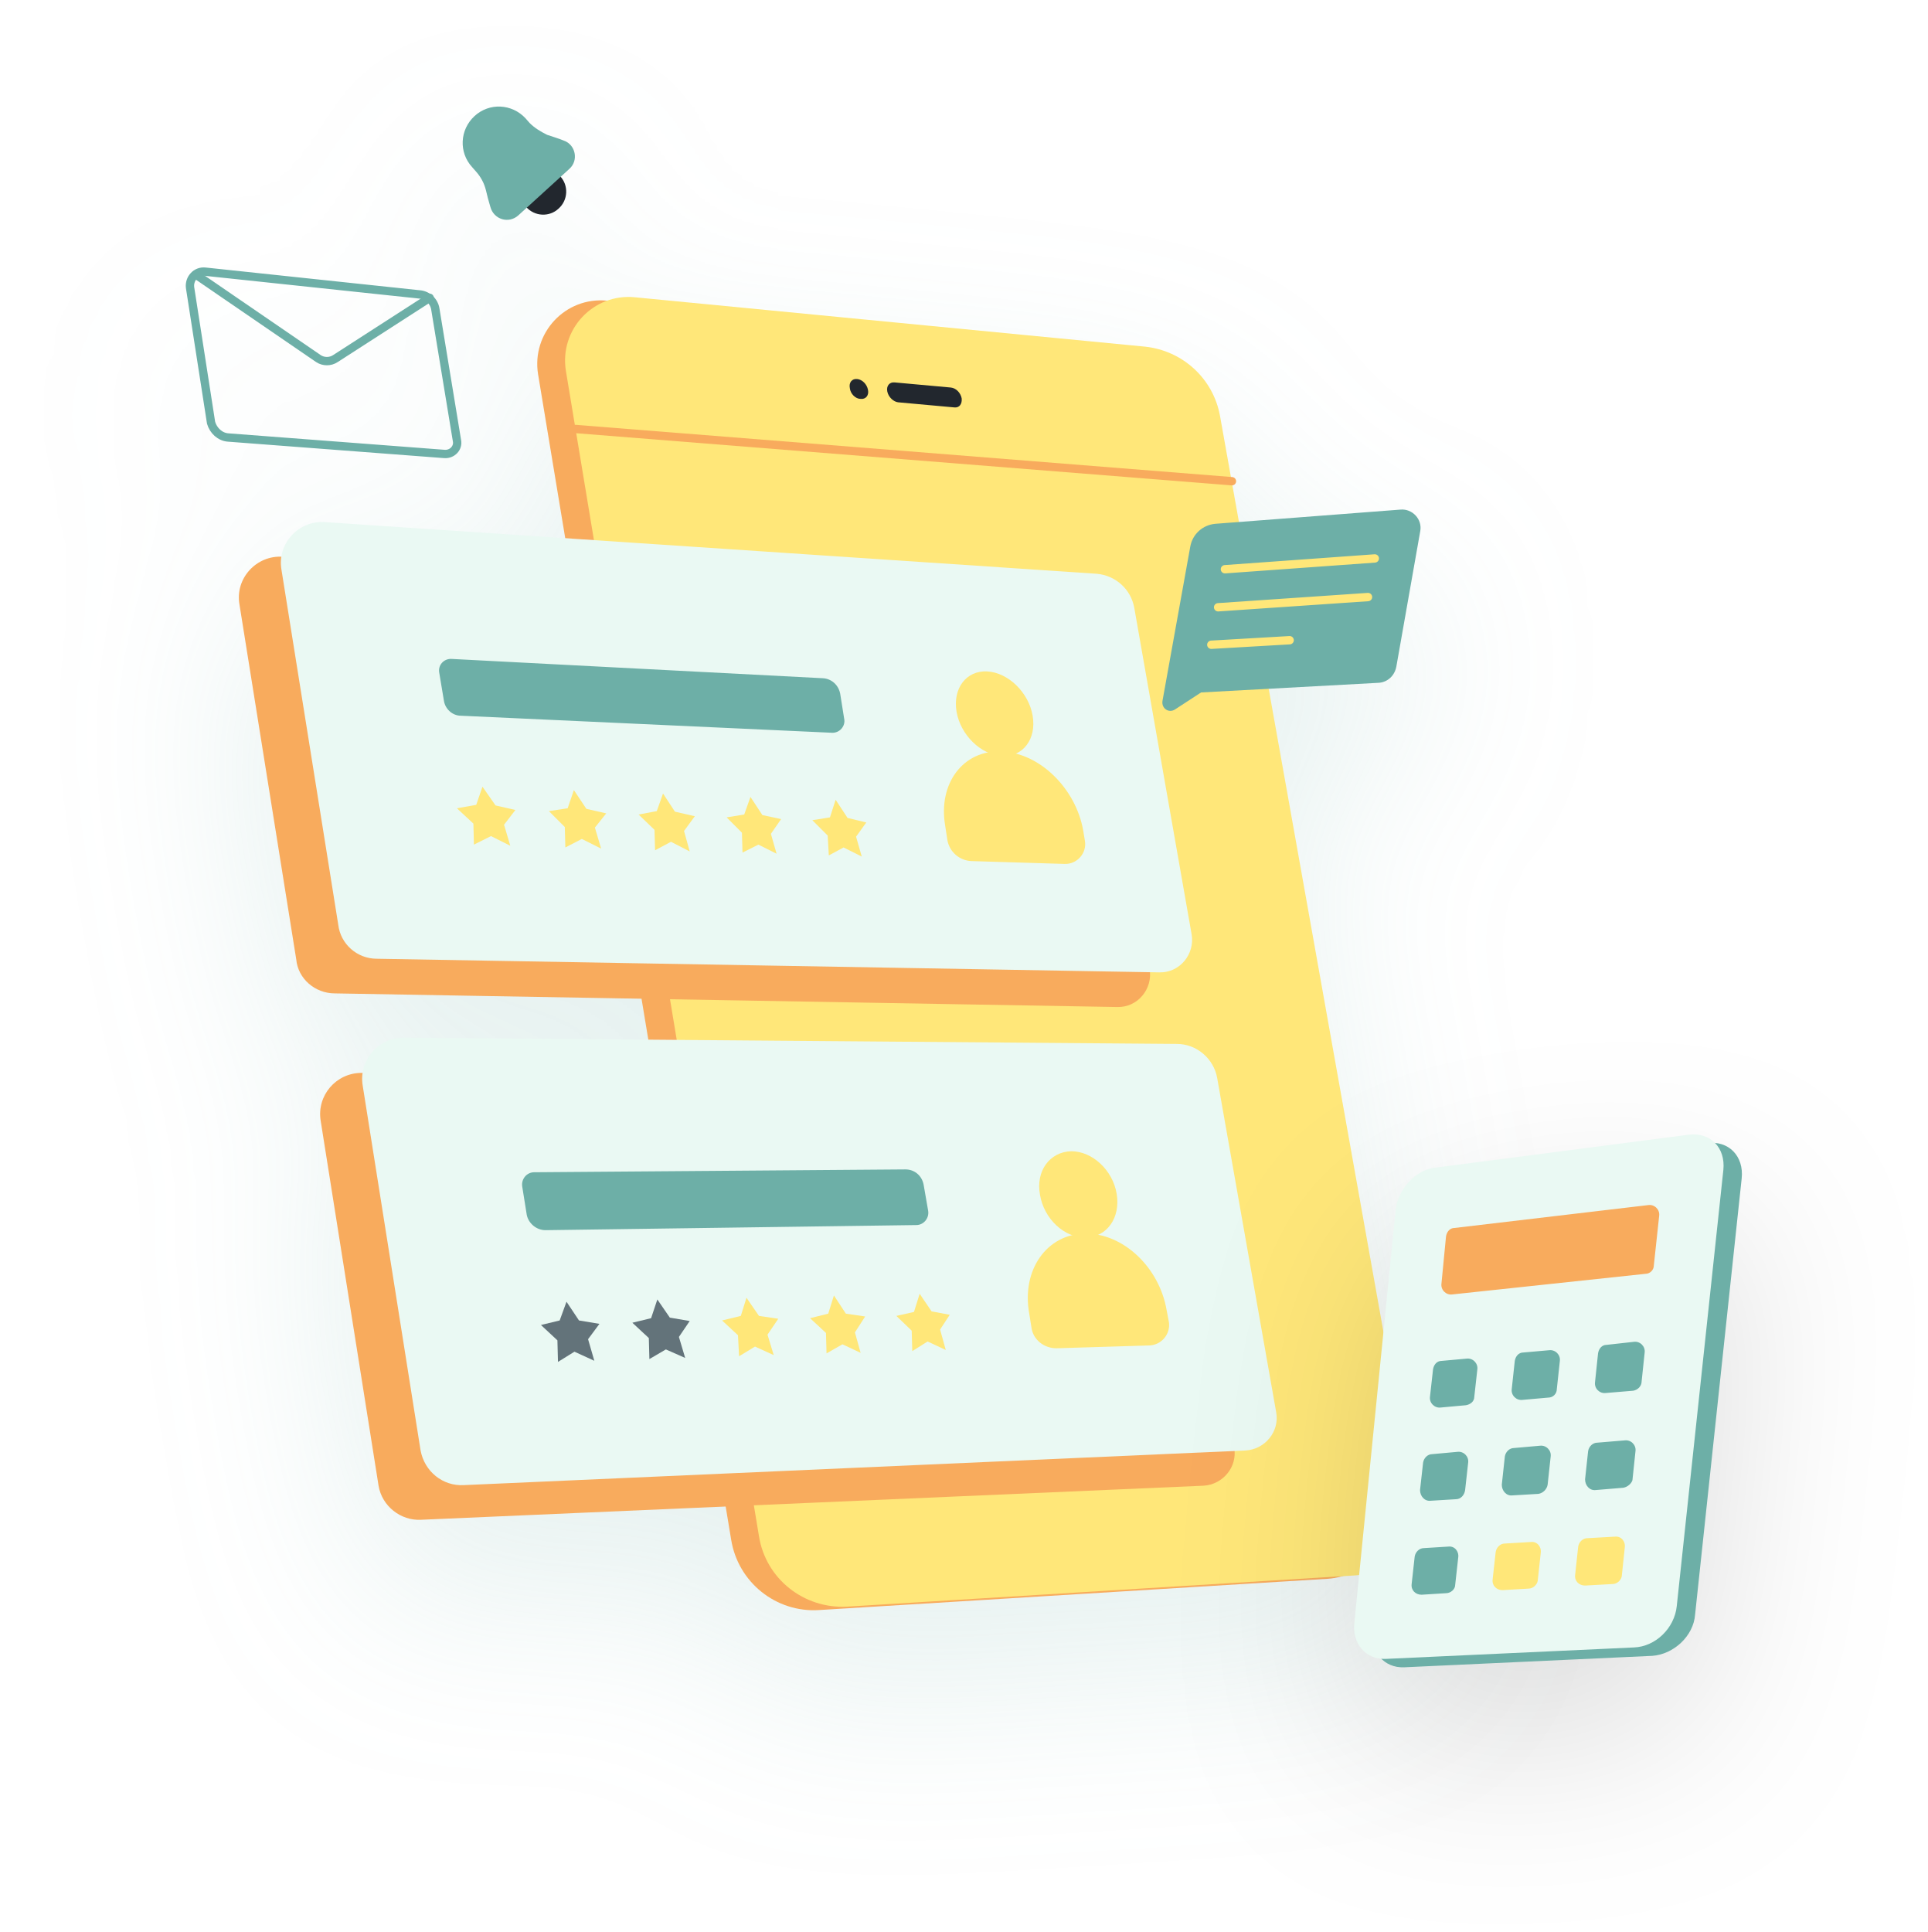
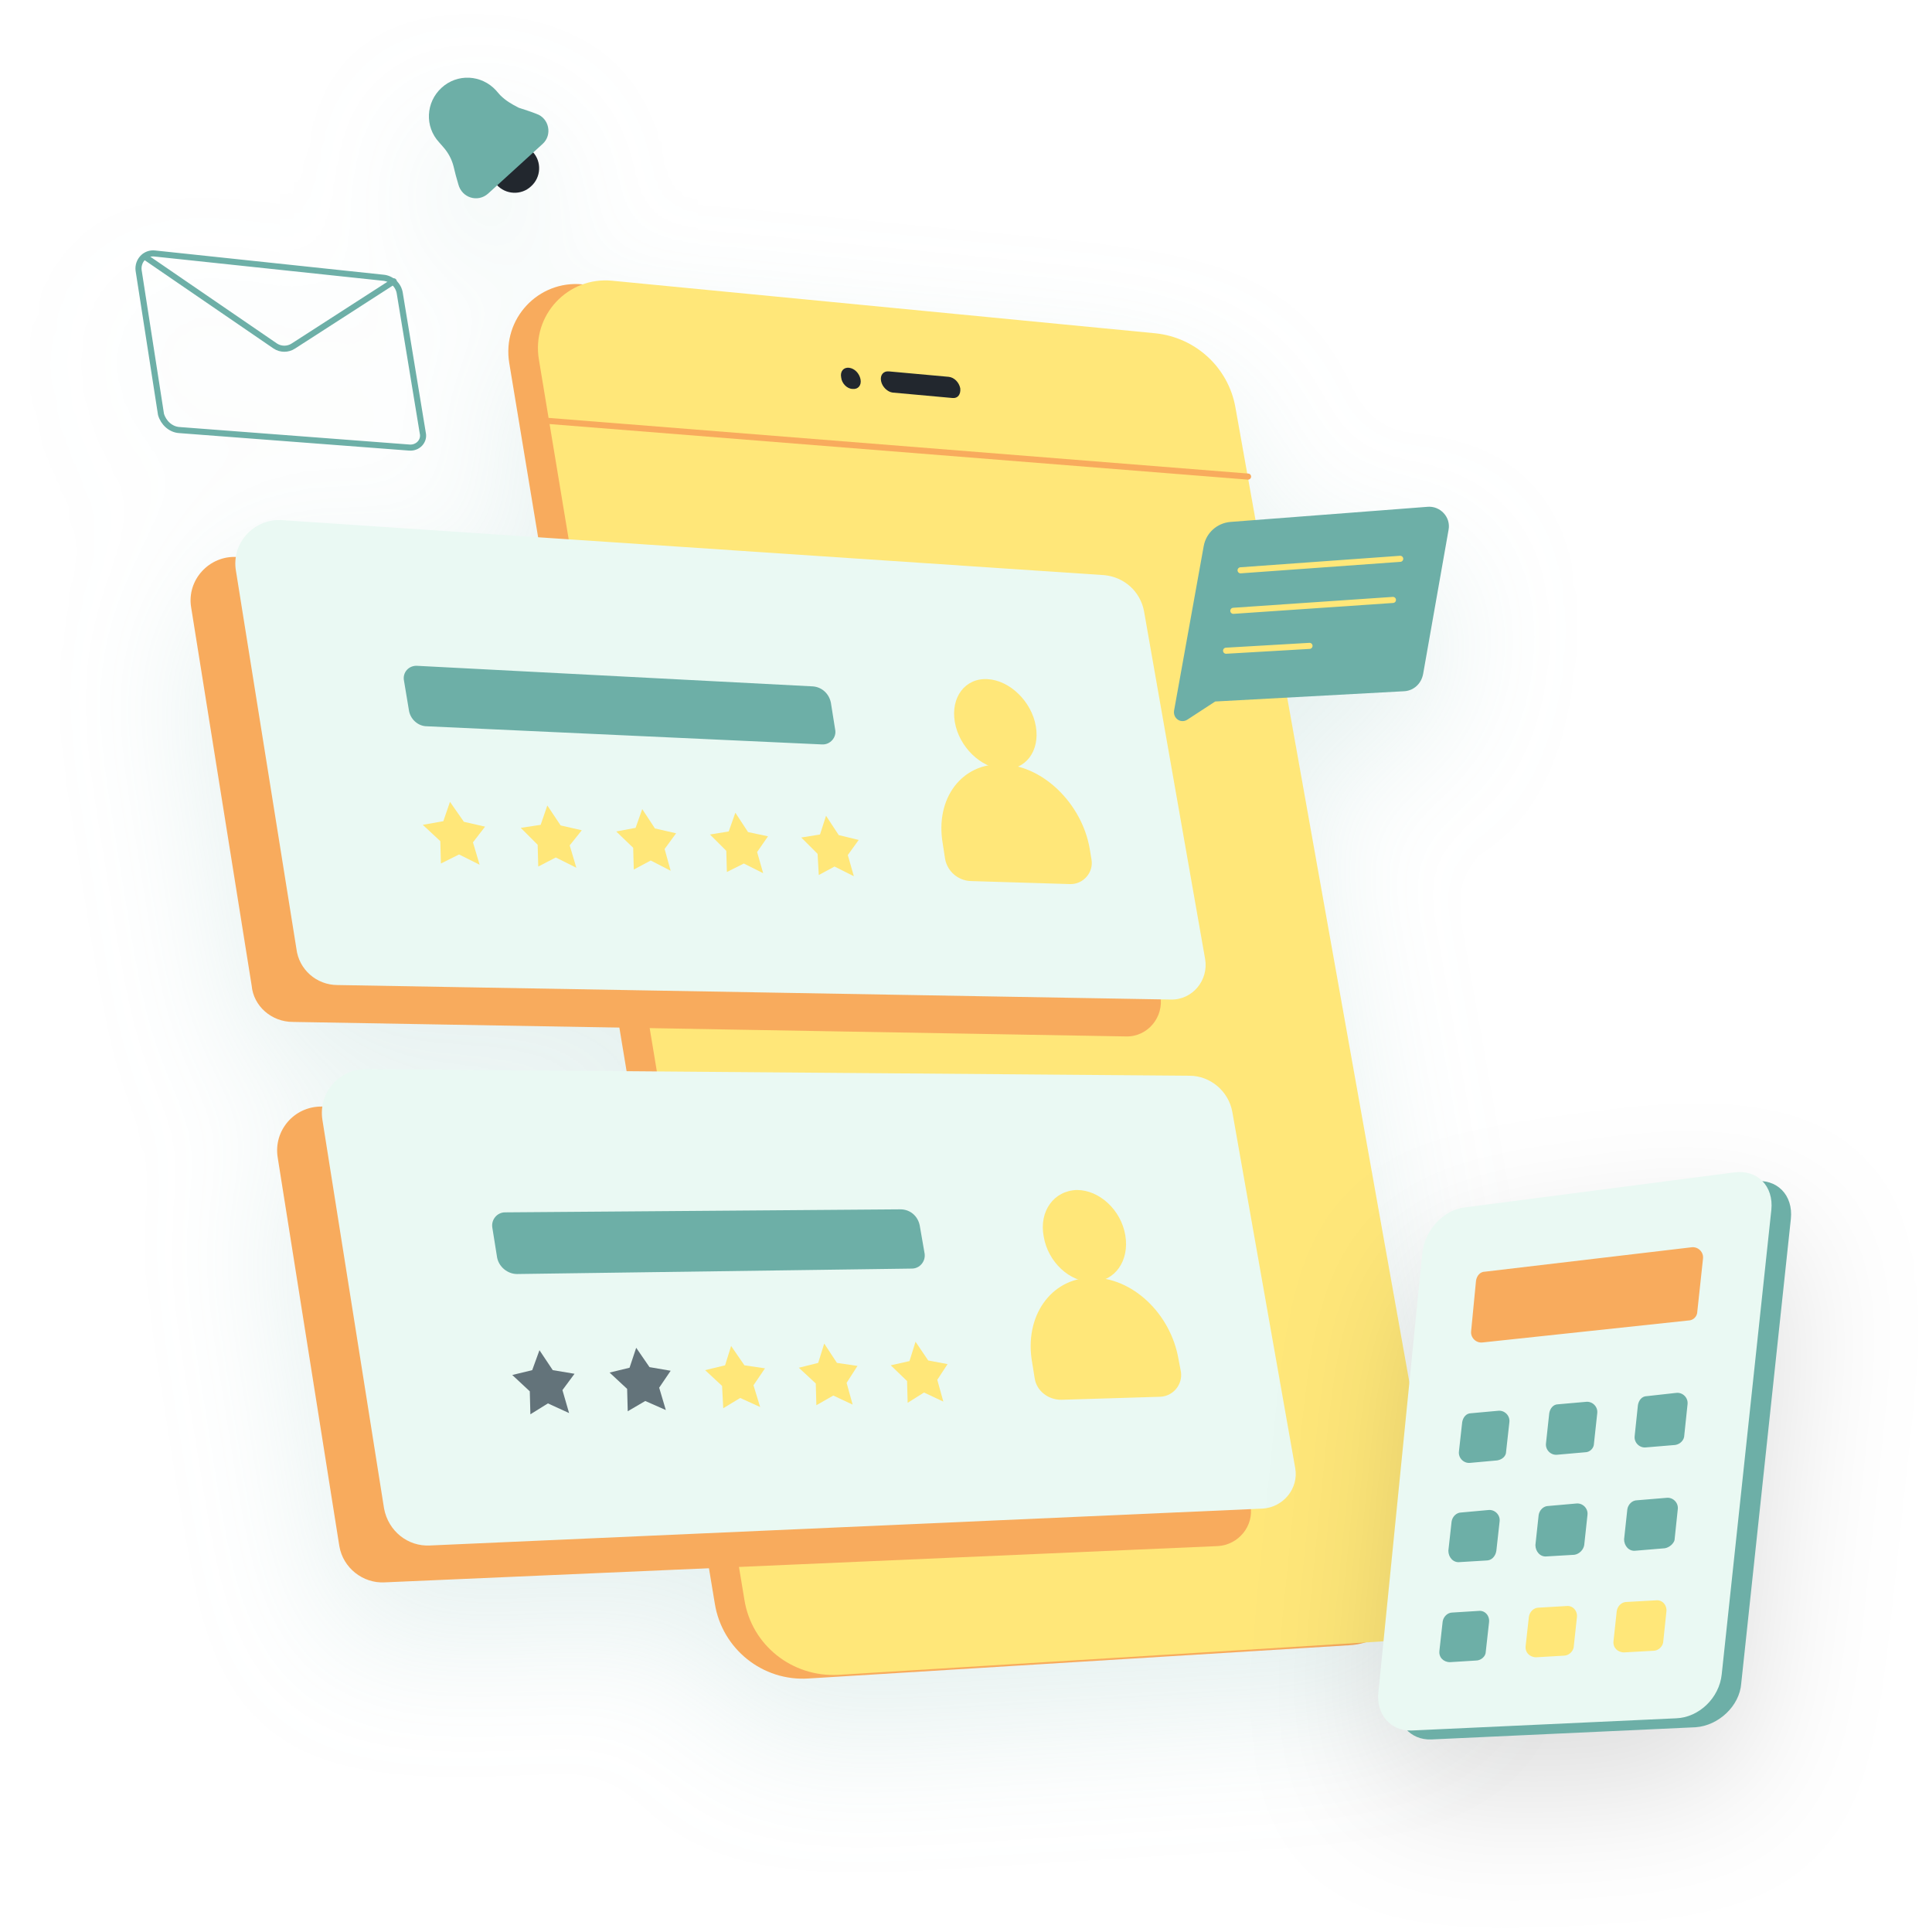
- <svg xmlns="http://www.w3.org/2000/svg" width="416" height="417" viewBox="0 0 416 417" fill="none">
-   <g filter="url(#filter0_d_602_1315)">
-     <path d="M176.819 347.511L286.509 340.77C294.72 340.28 300.603 332.804 299.132 324.715L257.34 90.507C255.869 82.418 249.251 76.413 241.162 75.555L130.983 64.892C122.036 64.035 114.683 71.878 116.153 80.825L157.823 332.313C159.294 341.505 167.505 348.123 176.819 347.511Z" fill="#F8AB5D" />
-     <path d="M182.824 346.776L292.514 340.036C300.725 339.545 306.608 332.069 305.137 323.981L263.345 89.773C261.874 81.684 255.256 75.679 247.167 74.821L136.988 64.158C128.041 63.3 120.688 71.144 122.158 80.091L163.828 331.579C165.299 340.771 173.51 347.267 182.824 346.776Z" fill="#FFE779" />
-     <path d="M72.277 214.413L241.162 217.355C245.574 217.477 248.883 213.433 248.148 209.143L235.769 138.673C235.034 134.628 231.725 131.687 227.68 131.319L61.002 120.166C55.364 119.799 50.707 124.824 51.688 130.461L63.943 207.06C64.311 211.227 67.988 214.413 72.277 214.413Z" fill="#F8AB5D" />
-     <path d="M90.906 328.024L259.791 320.671C263.958 320.426 267.144 316.626 266.409 312.459L253.663 240.273C252.928 236.106 249.251 232.919 244.961 232.919L78.038 231.571C72.522 231.571 68.356 236.474 69.213 241.866L81.714 320.671C82.45 325.083 86.494 328.269 90.906 328.024Z" fill="#F8AB5D" />
-     <path d="M265.918 103.866L124.242 92.591" stroke="#F8AB5D" stroke-width="1.8" stroke-miterlimit="10" stroke-linecap="round" stroke-linejoin="round" />
-     <path d="M193.855 86.831L205.988 87.934C207.091 88.057 207.704 87.199 207.581 85.974C207.336 84.748 206.356 83.767 205.253 83.645L193.12 82.542C192.017 82.419 191.281 83.277 191.526 84.503C191.771 85.728 192.874 86.709 193.855 86.831Z" fill="#22272E" />
-     <path d="M185.766 86.096C186.869 86.219 187.605 85.361 187.359 84.135C187.114 82.91 186.134 81.929 185.031 81.807C183.928 81.684 183.192 82.542 183.438 83.767C183.56 84.993 184.663 86.096 185.766 86.096Z" fill="#22272E" />
-     <path d="M49.236 94.428L95.931 97.983C97.647 98.105 98.995 96.635 98.627 95.041L93.97 66.73C93.725 65.015 92.254 63.666 90.538 63.544L44.334 58.642C42.373 58.397 40.78 60.112 41.025 62.073L45.56 91.242C46.05 92.958 47.52 94.306 49.236 94.428Z" stroke="#6DAFA7" stroke-width="1.8" stroke-miterlimit="10" stroke-linecap="round" stroke-linejoin="round" />
-     <path d="M92.745 64.279L72.4 77.392C71.297 78.128 69.826 78.128 68.723 77.392L42.251 59.254" stroke="#6DAFA7" stroke-width="1.8" stroke-miterlimit="10" stroke-linecap="round" stroke-linejoin="round" />
-     <path d="M297.617 147.373L259.257 149.457L253.619 153.134C252.271 153.992 250.678 152.889 250.923 151.295L256.928 117.96C257.418 115.263 259.624 113.302 262.321 113.057L302.275 109.993C304.848 109.748 307.054 112.077 306.564 114.651L301.417 143.819C301.049 145.903 299.456 147.251 297.617 147.373Z" fill="#6DAFA7" />
-     <path d="M264.404 122.862L296.759 120.533" stroke="#FFE779" stroke-width="1.8" stroke-miterlimit="10" stroke-linecap="round" stroke-linejoin="round" />
-     <path d="M262.933 131.073L295.289 128.867" stroke="#FFE779" stroke-width="1.8" stroke-miterlimit="10" stroke-linecap="round" stroke-linejoin="round" />
-     <path d="M261.463 139.162L278.376 138.182" stroke="#FFE779" stroke-width="1.8" stroke-miterlimit="10" stroke-linecap="round" stroke-linejoin="round" />
-     <path d="M81.347 206.935L250.231 209.876C254.643 209.999 257.952 205.954 257.217 201.665L244.839 131.194C244.103 127.15 240.794 124.208 236.75 123.841L70.071 112.688C64.434 112.32 59.776 117.345 60.757 122.983L73.013 199.581C73.503 203.748 77.057 206.935 81.347 206.935Z" fill="#EAF9F3" />
-     <path d="M206.478 153.622C207.336 158.647 211.748 162.936 216.283 163.181C220.818 163.426 223.759 159.504 222.901 154.48C222.043 149.455 217.631 145.165 213.096 144.92C208.562 144.675 205.62 148.597 206.478 153.622Z" fill="#FFE779" />
-     <path d="M209.665 185.855L229.764 186.467C232.461 186.59 234.667 184.139 234.176 181.442L233.809 179.236C232.215 170.167 224.372 162.446 216.16 162.201C207.949 161.833 202.434 169.064 204.027 178.256L204.517 181.442C205.008 183.894 207.091 185.732 209.665 185.855Z" fill="#FFE779" />
-     <path d="M99.486 154.48L179.516 158.156C181.232 158.279 182.58 156.686 182.212 155.093L181.354 149.7C180.986 147.862 179.516 146.513 177.677 146.391L97.525 142.224C95.809 142.101 94.461 143.572 94.828 145.288L95.809 151.171C96.054 153.009 97.647 154.48 99.486 154.48Z" fill="#6DAFA7" />
-     <path d="M180.374 172.619L179.148 176.418L175.349 177.031L178.658 180.34L178.903 184.63L182.089 182.914L186.011 184.875L184.786 180.585L186.992 177.521L182.947 176.541L180.374 172.619Z" fill="#FFE779" />
-     <path d="M161.99 172.006L160.642 175.805L156.842 176.418L160.151 179.727L160.274 184.017L163.706 182.301L167.627 184.262L166.402 179.972L168.608 176.786L164.563 175.928L161.99 172.006Z" fill="#FFE779" />
-     <path d="M143.116 171.271L141.768 175.07L137.846 175.805L141.278 179.114L141.4 183.526L144.832 181.688L148.876 183.771L147.651 179.359L149.98 176.173L145.69 175.192L143.116 171.271Z" fill="#FFE779" />
-     <path d="M123.875 170.535L122.527 174.457L118.482 175.07L121.914 178.501L122.036 182.913L125.59 181.075L129.757 183.159L128.409 178.624L130.86 175.56L126.571 174.58L123.875 170.535Z" fill="#FFE779" />
-     <path d="M104.143 169.8L102.795 173.722L98.628 174.457L102.182 177.766L102.304 182.301L105.981 180.462L110.148 182.546L108.8 178.011L111.251 174.825L106.962 173.844L104.143 169.8Z" fill="#FFE779" />
-     <path d="M100.098 320.547L268.86 313.071C273.027 312.826 276.213 309.027 275.478 304.86L262.732 232.673C261.997 228.506 258.32 225.32 254.03 225.32L87.107 223.972C81.592 223.972 77.425 228.874 78.283 234.267L90.784 313.071C91.641 317.606 95.563 320.792 100.098 320.547Z" fill="#EAF9F3" />
-     <path d="M224.494 257.919C225.352 263.067 229.764 267.234 234.421 267.111C238.956 266.989 241.897 262.822 241.039 257.674C240.181 252.527 235.769 248.482 231.235 248.482C226.577 248.605 223.513 252.772 224.494 257.919Z" fill="#FFE779" />
-     <path d="M228.048 291.009L248.148 290.396C250.722 290.274 252.682 287.945 252.315 285.372L251.825 282.798C250.231 273.483 242.388 266.13 234.176 266.252C225.965 266.375 220.45 274.096 222.166 283.533L222.656 286.597C223.023 289.171 225.352 291.009 228.048 291.009Z" fill="#FFE779" />
-     <path d="M117.746 265.519L197.777 264.416C199.37 264.416 200.595 262.945 200.35 261.352L199.37 255.714C199.002 253.753 197.409 252.405 195.448 252.405L115.295 253.018C113.702 253.018 112.476 254.489 112.722 256.082L113.702 262.21C114.07 264.048 115.785 265.519 117.746 265.519Z" fill="#6DAFA7" />
-     <path d="M198.512 279.246L197.286 283.168L193.487 284.026L196.796 287.212L196.919 291.624L200.228 289.541L204.149 291.379L202.924 286.967L205.007 283.781L201.085 283.045L198.512 279.246Z" fill="#FFE779" />
-     <path d="M180.006 279.613L178.78 283.535L174.858 284.516L178.29 287.702L178.412 292.114L181.844 290.153L185.766 291.992L184.54 287.58L186.746 284.148L182.579 283.535L180.006 279.613Z" fill="#FFE779" />
-     <path d="M161.131 280.104L159.906 284.026L155.861 285.007L159.293 288.193L159.538 292.728L162.97 290.644L167.014 292.483L165.666 288.071L167.995 284.639L163.828 284.026L161.131 280.104Z" fill="#FFE779" />
-     <path d="M141.89 280.472L140.542 284.516L136.498 285.497L140.052 288.806L140.174 293.34L143.729 291.257L147.896 293.095L146.547 288.56L148.876 285.129L144.587 284.394L141.89 280.472Z" fill="#63737A" />
-     <path d="M122.281 280.962L120.81 285.006L116.766 285.987L120.32 289.296L120.442 293.953L123.997 291.747L128.286 293.708L126.938 289.051L129.389 285.742L124.977 285.006L122.281 280.962Z" fill="#63737A" />
-     <path d="M120.926 38.052C119.087 35.968 115.901 35.846 113.94 37.684C111.856 39.523 111.734 42.709 113.572 44.67C115.41 46.754 118.597 46.876 120.558 45.038C122.641 43.199 122.764 40.013 120.926 38.052Z" fill="#22272E" />
-     <path d="M114.308 26.532L113.45 25.551C110.508 22.365 105.606 22.12 102.42 25.061C99.233 28.003 98.988 32.905 101.929 36.091L102.787 37.072C103.768 38.175 104.503 39.523 104.871 40.994C105.116 42.097 105.483 43.445 105.851 44.67C106.586 47.367 109.773 48.347 111.856 46.509L117.372 41.484L122.887 36.459C124.97 34.621 124.235 31.189 121.661 30.331C120.436 29.841 119.21 29.473 118.107 29.105C116.636 28.37 115.411 27.635 114.308 26.532Z" fill="#6DAFA7" />
+ <svg xmlns="http://www.w3.org/2000/svg" width="571" height="572" viewBox="0 0 571 572" fill="none">
+   <g filter="url(#filter0_d_644_1227)">
+     <path d="M239.362 496.942L399.561 487.098C411.554 486.382 420.146 475.463 417.998 463.649L356.961 121.593C354.813 109.779 345.147 101.008 333.334 99.755L172.418 84.183C159.352 82.93 148.612 94.385 150.76 107.452L211.618 474.747C213.766 488.172 225.759 497.837 239.362 496.942Z" fill="#F8AB5D" />
+     <path d="M248.133 495.869L408.332 486.024C420.324 485.308 428.916 474.39 426.768 462.576L365.731 120.519C363.583 108.706 353.918 99.935 342.104 98.682L181.189 83.11C168.122 81.857 157.383 93.312 159.531 106.379L220.389 473.674C222.536 487.098 234.529 496.585 248.133 495.869Z" fill="#FFE779" />
+     <path d="M86.68 302.556L333.334 306.852C339.777 307.031 344.61 301.124 343.536 294.859L325.458 191.938C324.384 186.031 319.551 181.735 313.644 181.198L70.213 164.91C61.979 164.373 55.178 171.711 56.609 179.945L74.509 291.816C75.046 297.902 80.415 302.556 86.68 302.556Z" fill="#F8AB5D" />
+     <path d="M113.887 468.483L360.541 457.744C366.626 457.386 371.28 451.837 370.206 445.751L351.591 340.324C350.517 334.238 345.147 329.584 338.882 329.584L95.093 327.615C87.038 327.615 80.953 334.775 82.206 342.651L100.463 457.744C101.537 464.187 107.444 468.841 113.887 468.483Z" fill="#F8AB5D" />
+     <path d="M369.49 141.103L162.573 124.636" stroke="#F8AB5D" stroke-width="1.8" stroke-miterlimit="10" stroke-linecap="round" stroke-linejoin="round" />
+     <path d="M264.243 116.223L281.963 117.834C283.574 118.013 284.469 116.76 284.29 114.97C283.932 113.18 282.5 111.748 280.889 111.569L263.169 109.958C261.558 109.779 260.484 111.032 260.842 112.822C261.2 114.612 262.811 116.044 264.243 116.223Z" fill="#22272E" />
+     <path d="M252.429 115.149C254.04 115.328 255.114 114.075 254.756 112.285C254.398 110.495 252.966 109.063 251.355 108.884C249.744 108.705 248.67 109.958 249.028 111.748C249.207 113.538 250.818 115.149 252.429 115.149Z" fill="#22272E" />
+     <path d="M53.03 127.321L121.226 132.512C123.732 132.691 125.701 130.543 125.164 128.216L118.362 86.868C118.004 84.362 115.856 82.393 113.351 82.215L45.87 75.055C43.006 74.697 40.679 77.203 41.037 80.067L47.66 122.667C48.376 125.173 50.524 127.142 53.03 127.321Z" stroke="#6DAFA7" stroke-width="1.8" stroke-miterlimit="10" stroke-linecap="round" stroke-linejoin="round" />
+     <path d="M116.572 83.288L86.859 102.44C85.248 103.514 83.1 103.514 81.489 102.44L42.827 75.949" stroke="#6DAFA7" stroke-width="1.8" stroke-miterlimit="10" stroke-linecap="round" stroke-linejoin="round" />
+     <path d="M415.786 204.646L359.761 207.689L351.527 213.059C349.558 214.312 347.231 212.701 347.589 210.374L356.36 161.688C357.076 157.75 360.298 154.886 364.235 154.528L422.587 150.053C426.346 149.695 429.568 153.096 428.852 156.855L421.334 199.456C420.797 202.498 418.471 204.467 415.786 204.646Z" fill="#6DAFA7" />
+     <path d="M367.278 168.847L414.533 165.446" stroke="#FFE779" stroke-width="1.8" stroke-miterlimit="10" stroke-linecap="round" stroke-linejoin="round" />
+     <path d="M365.13 180.84L412.384 177.618" stroke="#FFE779" stroke-width="1.8" stroke-miterlimit="10" stroke-linecap="round" stroke-linejoin="round" />
+     <path d="M362.983 192.654L387.684 191.222" stroke="#FFE779" stroke-width="1.8" stroke-miterlimit="10" stroke-linecap="round" stroke-linejoin="round" />
+     <path d="M99.926 291.637L346.579 295.933C353.023 296.112 357.856 290.205 356.782 283.94L338.703 181.019C337.629 175.112 332.796 170.816 326.89 170.279L83.458 153.991C75.225 153.454 68.423 160.792 69.855 169.026L87.754 280.897C88.47 286.983 93.661 291.637 99.926 291.637Z" fill="#EAF9F3" />
+     <path d="M282.678 213.774C283.931 221.113 290.375 227.378 296.998 227.736C303.621 228.094 307.916 222.366 306.664 215.027C305.411 207.688 298.967 201.424 292.344 201.066C285.721 200.708 281.425 206.436 282.678 213.774Z" fill="#FFE779" />
+     <path d="M287.332 260.85L316.687 261.745C320.625 261.924 323.847 258.344 323.131 254.406L322.594 251.184C320.267 237.938 308.812 226.662 296.819 226.304C284.826 225.767 276.772 236.327 279.099 249.752L279.815 254.406C280.531 257.986 283.573 260.671 287.332 260.85Z" fill="#FFE779" />
+     <path d="M126.417 215.027L243.3 220.397C245.806 220.576 247.775 218.249 247.238 215.922L245.985 208.046C245.448 205.361 243.3 203.392 240.615 203.213L123.553 197.128C121.047 196.949 119.078 199.097 119.615 201.602L121.047 210.194C121.405 212.879 123.732 215.027 126.417 215.027Z" fill="#6DAFA7" />
+     <path d="M244.553 241.519L242.763 247.067L237.214 247.962L242.047 252.795L242.405 259.06L247.059 256.554L252.786 259.418L250.996 253.153L254.218 248.678L248.311 247.246L244.553 241.519Z" fill="#FFE779" />
+     <path d="M217.704 240.623L215.735 246.172L210.186 247.067L215.019 251.9L215.198 258.164L220.209 255.659L225.937 258.522L224.147 252.258L227.369 247.604L221.462 246.351L217.704 240.623Z" fill="#FFE779" />
+     <path d="M190.139 239.549L188.17 245.098L182.442 246.172L187.454 251.004L187.633 257.448L192.645 254.763L198.552 257.806L196.762 251.362L200.163 246.709L193.898 245.277L190.139 239.549Z" fill="#FFE779" />
+     <path d="M162.037 238.476L160.068 244.203L154.161 245.098L159.173 250.11L159.352 256.554L164.543 253.869L170.629 256.912L168.66 250.289L172.24 245.814L165.975 244.382L162.037 238.476Z" fill="#FFE779" />
+     <path d="M133.219 237.401L131.25 243.129L125.164 244.203L130.355 249.036L130.534 255.659L135.904 252.974L141.99 256.017L140.021 249.394L143.601 244.74L137.336 243.308L133.219 237.401Z" fill="#FFE779" />
+     <path d="M127.312 457.564L373.786 446.645C379.872 446.287 384.526 440.738 383.452 434.652L364.836 329.225C363.762 323.139 358.393 318.486 352.128 318.486L108.338 316.517C100.284 316.517 94.198 323.676 95.451 331.552L113.708 446.645C114.961 453.268 120.689 457.922 127.312 457.564Z" fill="#EAF9F3" />
+     <path d="M308.99 366.098C310.243 373.616 316.687 379.701 323.489 379.522C330.111 379.343 334.407 373.258 333.154 365.74C331.901 358.222 325.458 352.315 318.835 352.315C312.033 352.494 307.558 358.58 308.99 366.098Z" fill="#FFE779" />
+     <path d="M314.181 414.427L343.536 413.532C347.295 413.353 350.159 409.952 349.622 406.193L348.906 402.434C346.579 388.83 335.124 378.091 323.131 378.27C311.138 378.449 303.084 389.725 305.59 403.508L306.306 407.983C306.843 411.742 310.243 414.427 314.181 414.427Z" fill="#FFE779" />
+     <path d="M153.087 377.195L269.97 375.584C272.297 375.584 274.087 373.436 273.729 371.109L272.297 362.876C271.76 360.012 269.433 358.043 266.569 358.043L149.507 358.938C147.18 358.938 145.39 361.086 145.748 363.413L147.18 372.362C147.717 375.047 150.223 377.195 153.087 377.195Z" fill="#6DAFA7" />
+     <path d="M271.044 397.243L269.254 402.971L263.705 404.224L268.538 408.878L268.717 415.322L273.55 412.279L279.277 414.964L277.487 408.52L280.53 403.866L274.802 402.792L271.044 397.243Z" fill="#FFE779" />
+     <path d="M244.016 397.78L242.226 403.508L236.498 404.94L241.51 409.594L241.689 416.038L246.701 413.174L252.429 415.859L250.639 409.415L253.861 404.403L247.775 403.508L244.016 397.78Z" fill="#FFE779" />
+     <path d="M216.45 398.496L214.66 404.224L208.754 405.656L213.765 410.31L214.123 416.932L219.135 413.89L225.042 416.574L223.073 410.131L226.474 405.119L220.388 404.224L216.45 398.496Z" fill="#FFE779" />
+     <path d="M188.349 399.033L186.38 404.94L180.473 406.372L185.664 411.205L185.843 417.828L191.034 414.785L197.12 417.47L195.151 410.847L198.552 405.835L192.287 404.761L188.349 399.033Z" fill="#63737A" />
+     <path d="M159.709 399.749L157.561 405.656L151.654 407.088L156.845 411.921L157.024 418.722L162.215 415.5L168.48 418.364L166.511 411.563L170.091 406.73L163.647 405.656L159.709 399.749Z" fill="#63737A" />
+     <path d="M157.73 44.983C155.045 41.941 150.391 41.761 147.528 44.446C144.485 47.131 144.306 51.785 146.991 54.649C149.676 57.692 154.329 57.871 157.193 55.186C160.236 52.501 160.415 47.847 157.73 44.983Z" fill="#22272E" />
+     <path d="M148.065 28.158L146.812 26.726C142.516 22.072 135.356 21.714 130.702 26.01C126.048 30.306 125.69 37.466 129.986 42.12L131.239 43.552C132.671 45.163 133.745 47.132 134.282 49.279C134.64 50.89 135.177 52.859 135.714 54.649C136.788 58.587 141.442 60.019 144.485 57.334L152.539 49.995L160.594 42.657C163.637 39.972 162.563 34.96 158.804 33.707C157.014 32.991 155.224 32.454 153.613 31.917C151.465 30.843 149.676 29.769 148.065 28.158Z" fill="#6DAFA7" />
  </g>
-   <g filter="url(#filter1_d_602_1315)">
-     <path d="M356.656 357.395L303.06 359.869C298.772 360.034 295.803 356.571 296.298 352.118L305.203 263.065C305.698 258.448 309.491 254.325 313.779 253.83L368.365 246.739C373.147 246.079 376.446 249.542 375.951 254.325L365.891 348.49C365.561 353.107 361.274 357.065 356.656 357.395Z" fill="#6DAFA7" />
-     <path d="M352.698 355.582L299.102 358.055C294.814 358.22 291.846 354.757 292.34 350.304L301.246 261.252C301.74 256.634 305.533 252.511 309.821 252.017L364.407 244.925C369.19 244.266 372.488 247.729 371.993 252.511L361.933 346.676C361.439 351.459 357.316 355.417 352.698 355.582Z" fill="#EAF9F3" />
-     <path d="M355.172 274.939L313.449 279.392C312.13 279.556 310.975 278.402 311.14 277.083L312.13 266.858C312.294 265.869 312.954 265.044 313.944 265.044L355.831 260.097C357.151 259.932 358.305 261.086 358.14 262.406L356.986 273.125C356.986 274.114 356.161 274.939 355.172 274.939Z" fill="#F8AB5D" />
-     <path d="M316.417 303.303L310.975 303.798C309.656 303.963 308.502 302.808 308.666 301.489L309.326 295.552C309.491 294.563 310.151 293.738 311.14 293.738L316.582 293.243C317.902 293.078 319.056 294.233 318.891 295.552L318.231 301.489C318.231 302.478 317.407 303.138 316.417 303.303Z" fill="#6DAFA7" />
-     <path d="M352.533 300.17L346.597 300.664C345.277 300.829 344.123 299.675 344.288 298.356L344.947 292.089C345.112 291.1 345.772 290.275 346.762 290.275L352.698 289.615C354.018 289.45 355.172 290.605 355.007 291.924L354.347 298.191C354.347 299.18 353.523 300.005 352.533 300.17Z" fill="#6DAFA7" />
-     <path d="M334.228 301.653L328.621 302.148C327.302 302.313 326.147 301.159 326.312 299.839L326.972 293.738C327.137 292.748 327.797 291.924 328.786 291.924L334.393 291.429C335.712 291.264 336.867 292.418 336.702 293.738L336.042 299.839C336.042 300.829 335.218 301.653 334.228 301.653Z" fill="#6DAFA7" />
-     <path d="M314.273 323.588L308.831 323.918C307.512 324.083 306.522 322.928 306.522 321.609L307.182 315.672C307.347 314.683 308.171 313.858 309.161 313.858L314.603 313.363C315.922 313.198 317.077 314.353 316.912 315.672L316.252 321.609C316.087 322.763 315.263 323.588 314.273 323.588Z" fill="#6DAFA7" />
-     <path d="M350.389 321.114L344.452 321.609C343.133 321.774 342.143 320.62 342.143 319.3L342.803 313.199C342.968 312.209 343.793 311.384 344.782 311.384L350.719 310.89C352.038 310.725 353.193 311.879 353.028 313.199L352.368 319.465C352.203 320.125 351.379 320.949 350.389 321.114Z" fill="#6DAFA7" />
-     <path d="M332.084 322.434L326.477 322.763C325.158 322.928 324.168 321.774 324.168 320.455L324.828 314.353C324.993 313.363 325.817 312.539 326.807 312.539L332.414 312.044C333.733 311.879 334.887 313.034 334.722 314.353L334.063 320.455C333.898 321.444 333.073 322.269 332.084 322.434Z" fill="#6DAFA7" />
-     <path d="M312.13 343.872L306.852 344.202C305.533 344.202 304.544 343.213 304.709 341.893L305.368 335.956C305.533 334.967 306.358 334.142 307.347 334.142L312.624 333.813C313.944 333.648 314.933 334.802 314.768 336.121L314.109 342.058C314.109 343.048 313.119 343.872 312.13 343.872Z" fill="#6DAFA7" />
-     <path d="M348.08 341.894L342.143 342.223C340.824 342.223 339.835 341.234 340 339.915L340.659 333.813C340.824 332.823 341.649 331.999 342.638 331.999L348.575 331.669C349.894 331.504 350.884 332.659 350.719 333.978L350.059 340.245C349.894 341.069 349.07 341.894 348.08 341.894Z" fill="#FFE779" />
-     <path d="M329.94 342.883L324.333 343.213C323.014 343.213 322.025 342.223 322.189 340.904L322.849 334.967C323.014 333.978 323.839 333.153 324.828 333.153L330.435 332.823C331.754 332.658 332.744 333.813 332.579 335.132L331.919 341.234C331.754 342.058 330.93 342.883 329.94 342.883Z" fill="#FFE779" />
+   <g filter="url(#filter1_d_644_1227)">
+     <path d="M502.011 511.379L423.734 514.992C417.472 515.233 413.136 510.175 413.859 503.672L426.865 373.612C427.587 366.868 433.127 360.846 439.389 360.124L519.111 349.767C526.096 348.804 530.913 353.862 530.19 360.846L515.498 498.373C515.017 505.117 508.755 510.897 502.011 511.379Z" fill="#6DAFA7" />
+     <path d="M496.23 508.73L417.953 512.342C411.691 512.583 407.356 507.525 408.079 501.022L421.085 370.962C421.807 364.218 427.347 358.197 433.609 357.474L513.331 347.118C520.316 346.154 525.133 351.212 524.41 358.197L509.718 495.724C508.996 502.708 502.974 508.489 496.23 508.73Z" fill="#EAF9F3" />
+     <path d="M499.843 390.953L438.907 397.456C436.98 397.696 435.294 396.011 435.535 394.084L436.98 379.151C437.221 377.706 438.185 376.502 439.63 376.502L500.806 369.276C502.733 369.035 504.419 370.721 504.178 372.648L502.492 388.303C502.492 389.748 501.288 390.953 499.843 390.953Z" fill="#F8AB5D" />
+     <path d="M443.242 432.379L435.294 433.102C433.368 433.342 431.682 431.656 431.922 429.73L432.886 421.059C433.127 419.614 434.09 418.41 435.535 418.41L443.483 417.687C445.41 417.446 447.096 419.132 446.855 421.059L445.892 429.73C445.892 431.175 444.688 432.138 443.242 432.379Z" fill="#6DAFA7" />
+     <path d="M495.989 427.803L487.319 428.525C485.392 428.766 483.706 427.08 483.947 425.153L484.91 416.001C485.151 414.556 486.115 413.352 487.56 413.352L496.23 412.388C498.157 412.147 499.843 413.833 499.602 415.76L498.639 424.913C498.639 426.358 497.435 427.562 495.989 427.803Z" fill="#6DAFA7" />
+     <path d="M469.255 429.97L461.066 430.693C459.139 430.934 457.453 429.248 457.694 427.321L458.658 418.41C458.898 416.964 459.862 415.76 461.307 415.76L469.496 415.038C471.423 414.797 473.109 416.483 472.868 418.41L471.904 427.321C471.904 428.766 470.7 429.97 469.255 429.97Z" fill="#6DAFA7" />
+     <path d="M440.111 462.005L432.163 462.486C430.236 462.727 428.791 461.041 428.791 459.114L429.754 450.444C429.995 448.999 431.2 447.794 432.645 447.794L440.593 447.072C442.52 446.831 444.206 448.517 443.965 450.444L443.001 459.114C442.76 460.8 441.556 462.005 440.111 462.005Z" fill="#6DAFA7" />
+     <path d="M492.858 458.391L484.187 459.114C482.26 459.355 480.815 457.669 480.815 455.742L481.779 446.83C482.019 445.385 483.224 444.181 484.669 444.181L493.34 443.459C495.266 443.218 496.952 444.904 496.711 446.83L495.748 455.983C495.507 456.946 494.303 458.151 492.858 458.391Z" fill="#6DAFA7" />
+     <path d="M466.123 460.318L457.934 460.799C456.008 461.04 454.562 459.354 454.562 457.428L455.526 448.516C455.767 447.071 456.971 445.867 458.416 445.867L466.605 445.144C468.532 444.903 470.218 446.589 469.977 448.516L469.014 457.428C468.773 458.873 467.568 460.077 466.123 460.318Z" fill="#6DAFA7" />
+     <path d="M436.98 491.629L429.273 492.111C427.346 492.111 425.901 490.666 426.142 488.739L427.105 480.068C427.346 478.623 428.55 477.419 429.996 477.419L437.703 476.937C439.63 476.696 441.075 478.382 440.834 480.309L439.871 488.98C439.871 490.425 438.425 491.629 436.98 491.629Z" fill="#6DAFA7" />
+     <path d="M489.486 488.739L480.815 489.221C478.888 489.221 477.443 487.776 477.684 485.849L478.647 476.937C478.888 475.492 480.093 474.288 481.538 474.288L490.208 473.806C492.135 473.565 493.58 475.251 493.339 477.178L492.376 486.331C492.135 487.535 490.931 488.739 489.486 488.739Z" fill="#FFE779" />
+     <path d="M462.993 490.184L454.804 490.665C452.877 490.665 451.432 489.22 451.673 487.294L452.636 478.623C452.877 477.178 454.081 475.973 455.526 475.973L463.715 475.492C465.642 475.251 467.087 476.937 466.846 478.864L465.883 487.775C465.642 488.979 464.438 490.184 462.993 490.184Z" fill="#FFE779" />
  </g>
  <defs>
-     <filter id="filter0_d_602_1315" x="0.1" y="0" width="346.533" height="404.55" filterUnits="userSpaceOnUse" color-interpolation-filters="sRGB">
+     <filter id="filter0_d_644_1227" x="0.101" y="0" width="468.852" height="554" filterUnits="userSpaceOnUse" color-interpolation-filters="sRGB">
      <feFlood flood-opacity="0" result="BackgroundImageFix" />
      <feColorMatrix in="SourceAlpha" type="matrix" values="0 0 0 0 0 0 0 0 0 0 0 0 0 0 0 0 0 0 127 0" result="hardAlpha" />
      <feOffset dy="17" />
      <feGaussianBlur stdDeviation="20" />
      <feColorMatrix type="matrix" values="0 0 0 0 0.427 0 0 0 0 0.686 0 0 0 0 0.655 0 0 0 0.17 0" />
-       <feBlend mode="normal" in2="BackgroundImageFix" result="effect1_dropShadow_602_1315" />
-       <feBlend mode="normal" in="SourceGraphic" in2="effect1_dropShadow_602_1315" result="shape" />
+       <feBlend mode="normal" in2="BackgroundImageFix" result="effect1_dropShadow_644_1227" />
+       <feBlend mode="normal" in="SourceGraphic" in2="effect1_dropShadow_644_1227" result="shape" />
    </filter>
-     <filter id="filter1_d_602_1315" x="252.287" y="221.845" width="163.713" height="195.03" filterUnits="userSpaceOnUse" color-interpolation-filters="sRGB">
+     <filter id="filter1_d_644_1227" x="368" y="324" width="202.262" height="248" filterUnits="userSpaceOnUse" color-interpolation-filters="sRGB">
      <feFlood flood-opacity="0" result="BackgroundImageFix" />
      <feColorMatrix in="SourceAlpha" type="matrix" values="0 0 0 0 0 0 0 0 0 0 0 0 0 0 0 0 0 0 127 0" result="hardAlpha" />
      <feOffset dy="17" />
      <feGaussianBlur stdDeviation="20" />
      <feColorMatrix type="matrix" values="0 0 0 0 0 0 0 0 0 0 0 0 0 0 0 0 0 0 0.13 0" />
-       <feBlend mode="normal" in2="BackgroundImageFix" result="effect1_dropShadow_602_1315" />
-       <feBlend mode="normal" in="SourceGraphic" in2="effect1_dropShadow_602_1315" result="shape" />
+       <feBlend mode="normal" in2="BackgroundImageFix" result="effect1_dropShadow_644_1227" />
+       <feBlend mode="normal" in="SourceGraphic" in2="effect1_dropShadow_644_1227" result="shape" />
    </filter>
  </defs>
</svg>
